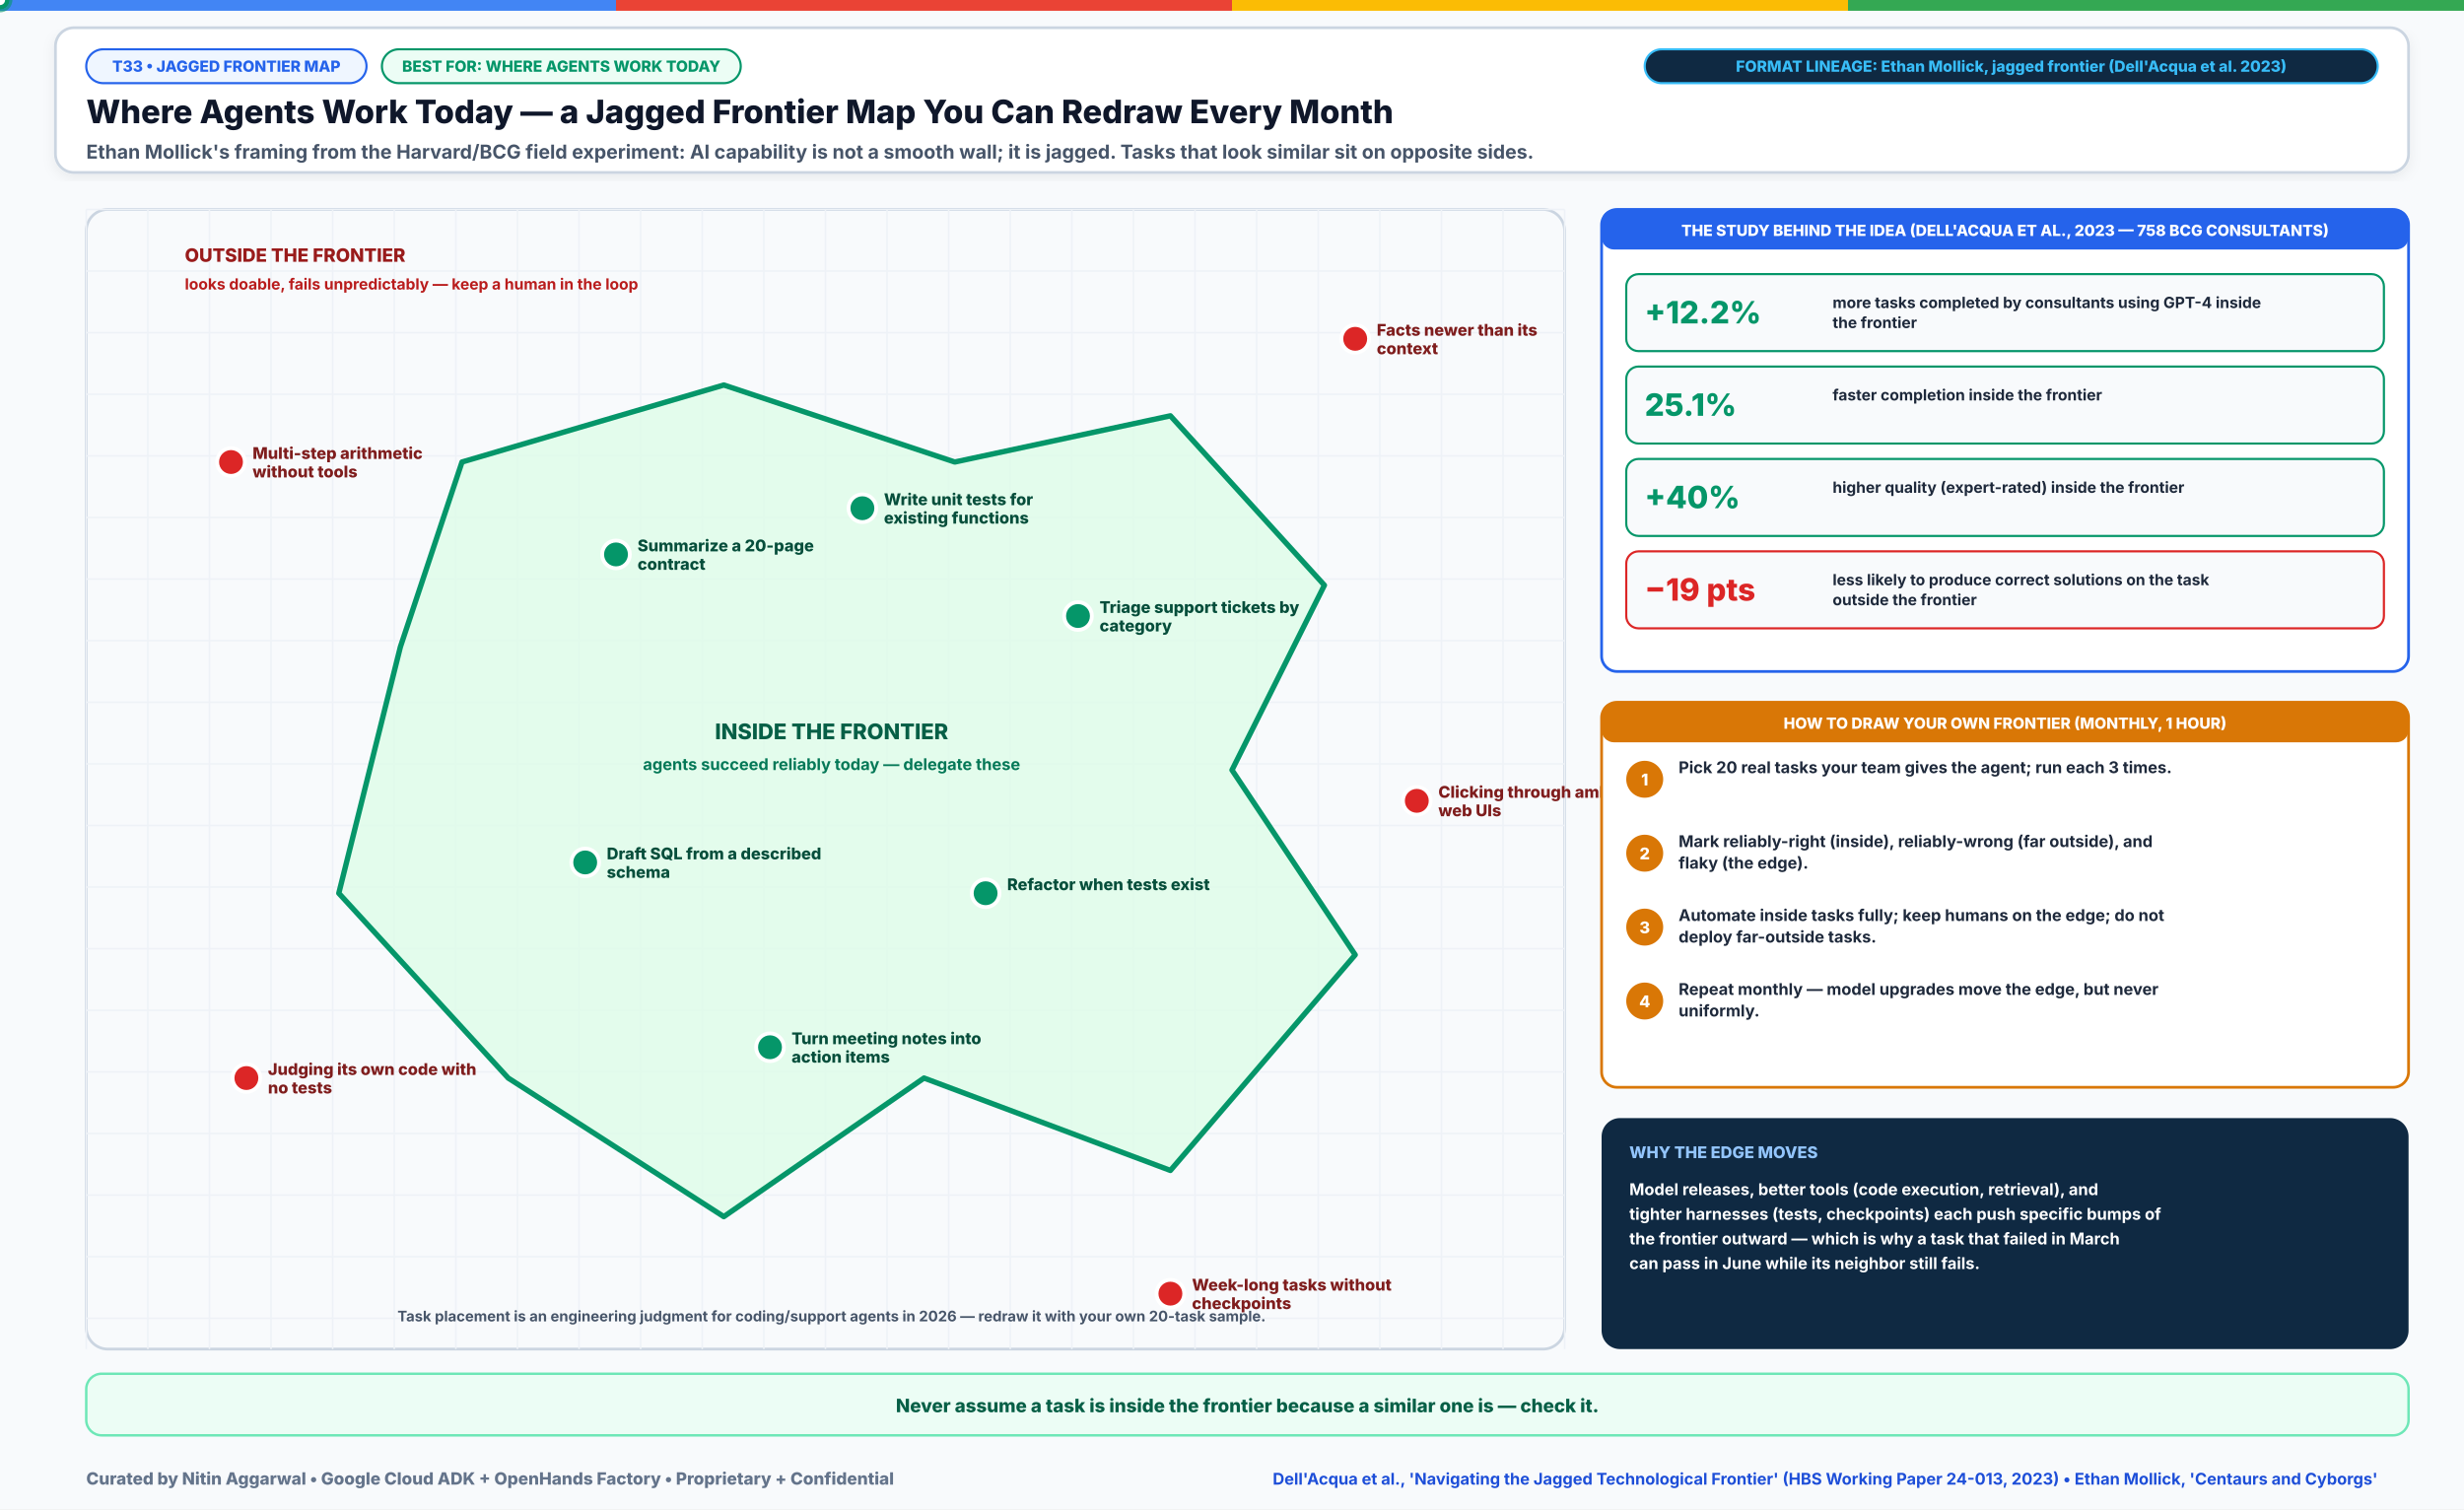
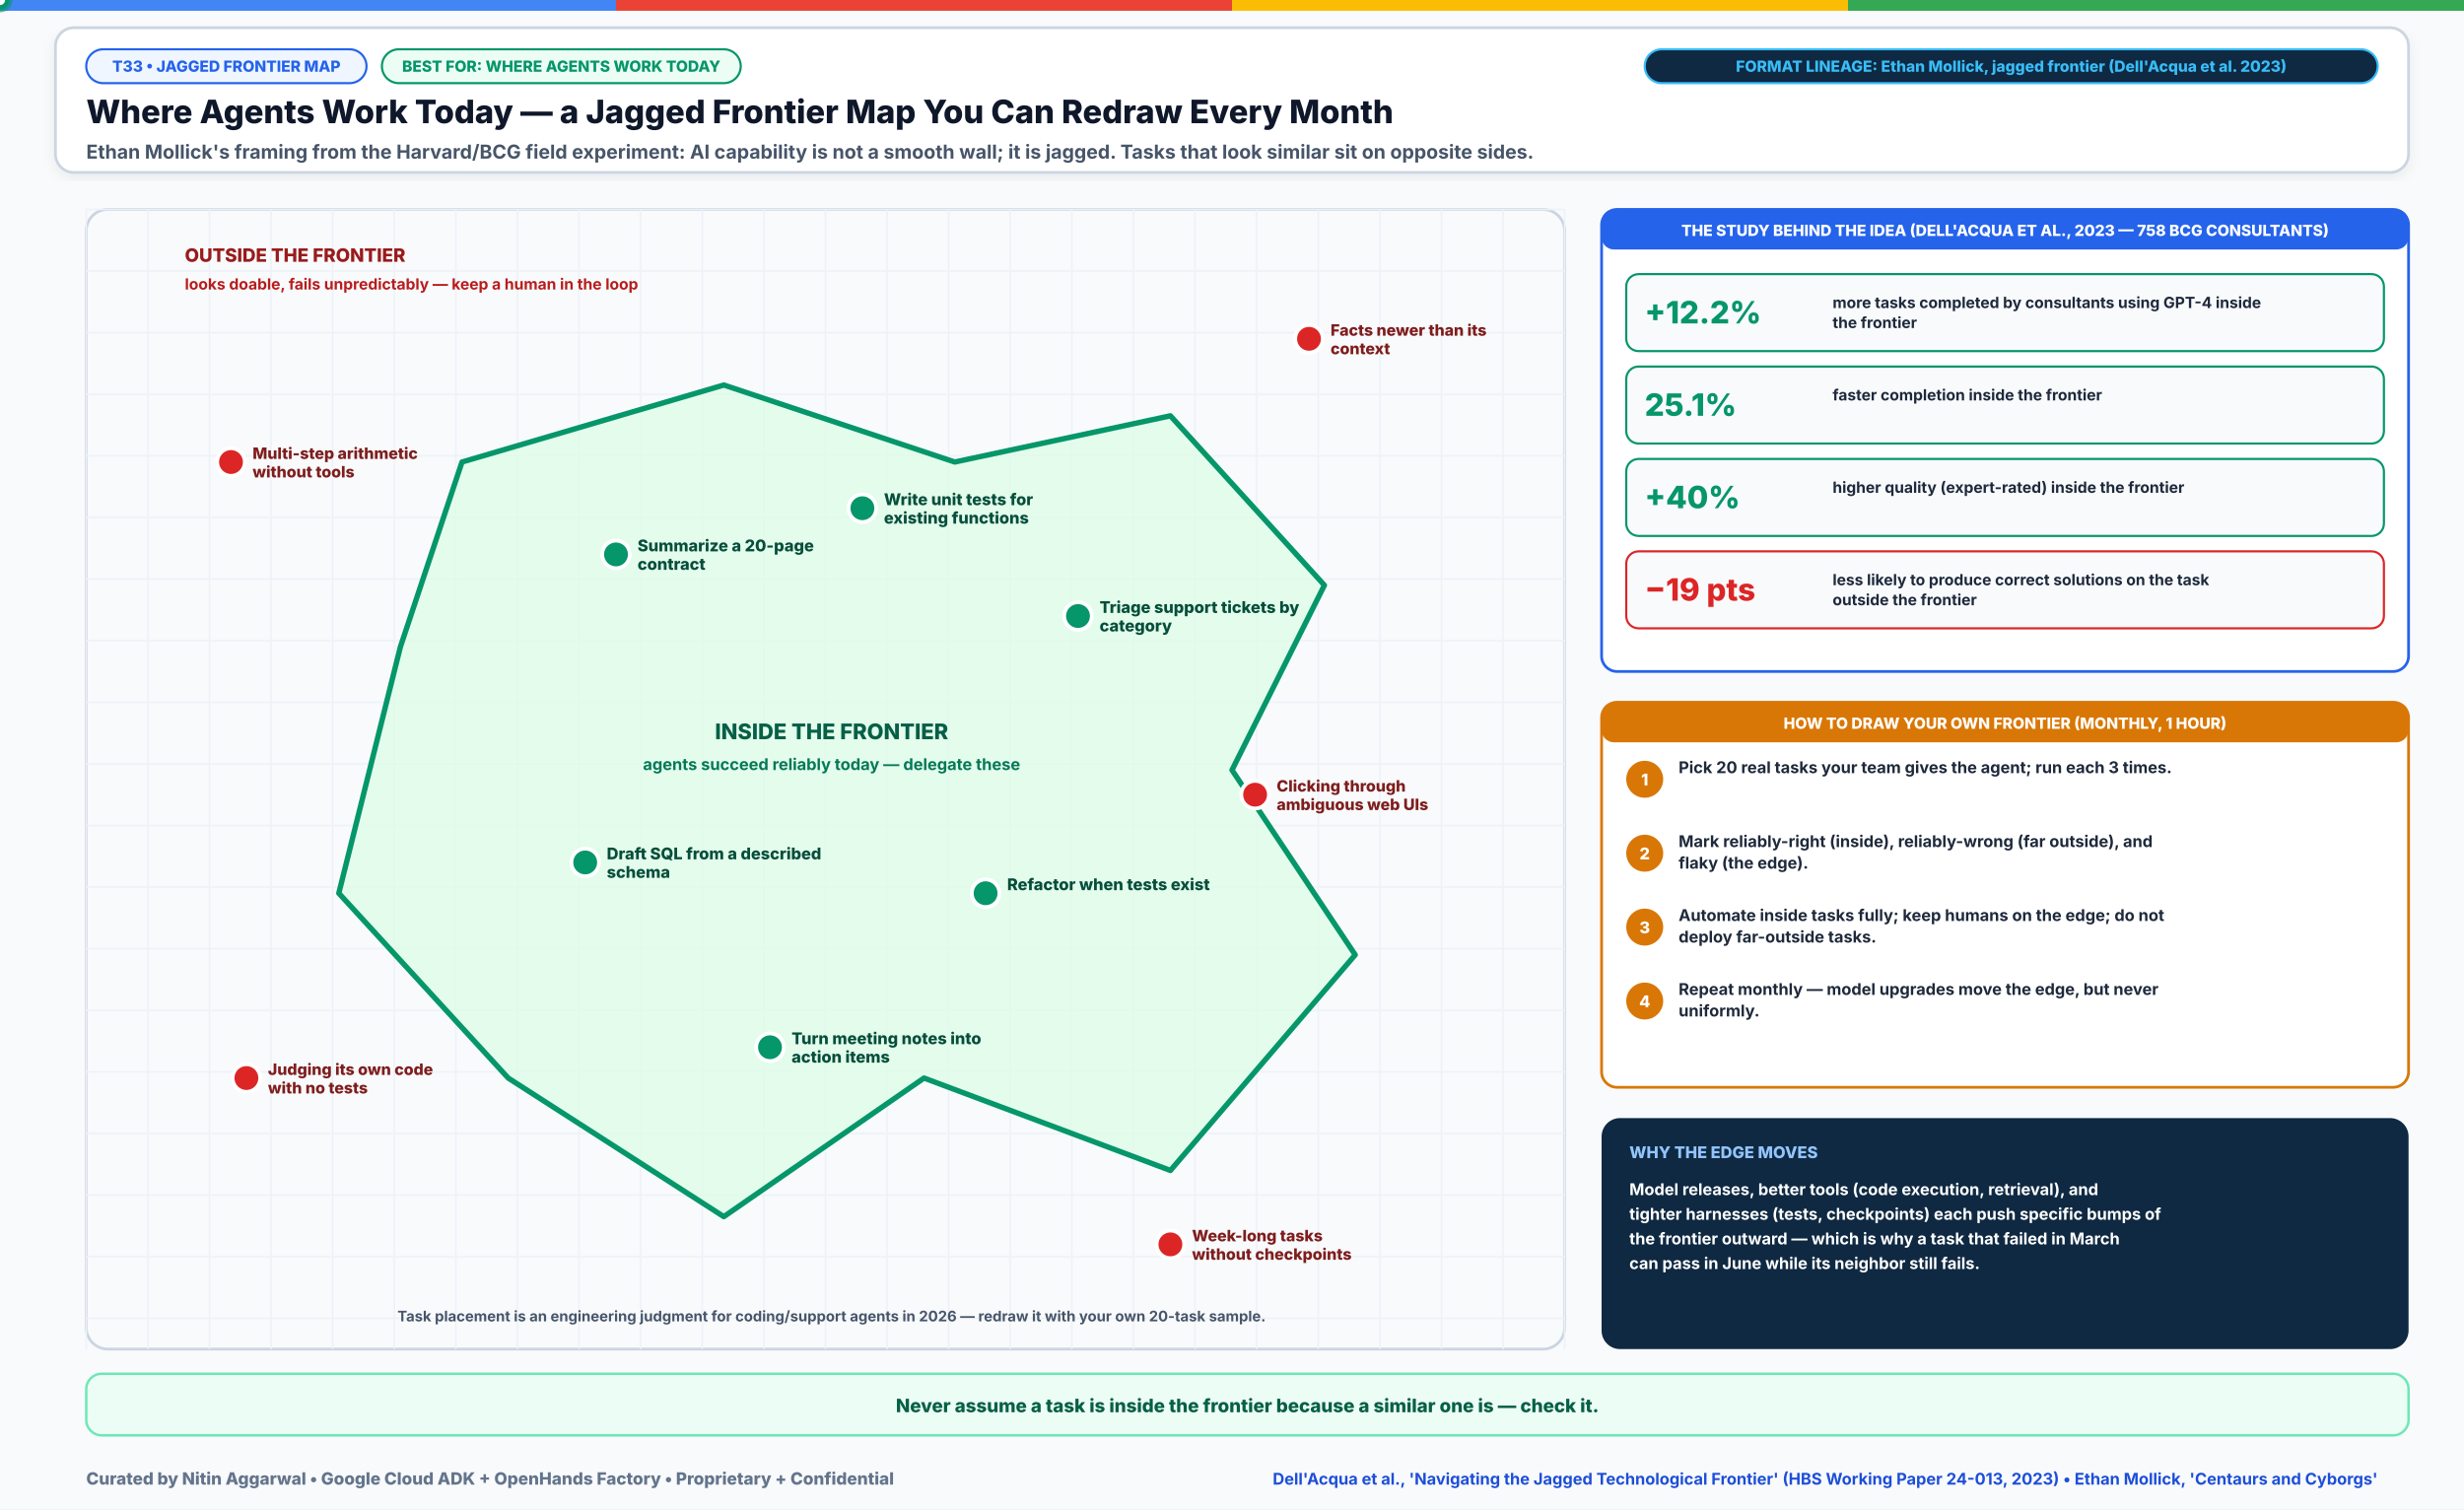
<svg xmlns="http://www.w3.org/2000/svg" viewBox="0 0 1600 980" width="1600" height="980">
  <defs>
    <filter id="shadow" x="-2%" y="-2%" width="104%" height="108%">
      <feDropShadow dx="0" dy="3" stdDeviation="4" flood-color="#0F172A" flood-opacity="0.06" />
    </filter>
    <style>
@keyframes flowDash { from { stroke-dashoffset: 40; } to { stroke-dashoffset: 0; } }
.flow-line { animation: flowDash 1.0s linear infinite; }
@keyframes pulseStroke { 0%,100% { stroke-width: 2.4px; } 50% { stroke-width: 5px; } }
.pulse { animation: pulseStroke 2.2s ease-in-out infinite; }
@keyframes blink { 0%,100% { opacity: 1; } 50% { opacity: 0.35; } }
.blink { animation: blink 1.4s ease-in-out infinite; }
@keyframes growX { from { transform: scaleX(0.02); } to { transform: scaleX(1); } }
.grow-x { transform-box: fill-box; transform-origin: left center; animation: growX 1.5s ease-out 0.2s both; }
@keyframes breathe { 0%,100% { transform: scale(1); } 50% { transform: scale(1.05); } }
.breathe { transform-box: fill-box; transform-origin: center; animation: breathe 2.6s ease-in-out infinite; }
</style>
  </defs>
  <rect x="0.0" y="0.0" width="1600.0" height="980.0" rx="0" fill="#F8FAFC" />
  <rect x="0.0" y="0.0" width="400.0" height="7.0" rx="0" fill="#4285F4" />
  <rect x="400.0" y="0.0" width="400.0" height="7.0" rx="0" fill="#EA4335" />
  <rect x="800.0" y="0.0" width="400.0" height="7.0" rx="0" fill="#FBBC04" />
  <rect x="1200.0" y="0.0" width="400.0" height="7.0" rx="0" fill="#34A853" />
  <rect x="36.0" y="18.0" width="1528.0" height="94.0" rx="12" fill="#FFFFFF" stroke="#CBD5E1" stroke-width="1.8" filter="url(#shadow)" />
  <rect x="56.0" y="32.0" width="182" height="22" rx="11.0" fill="#EFF6FF" stroke="#2563EB" stroke-width="1.4" />
  <text x="147.0" y="46.6" font-family="Inter, -apple-system, Helvetica, Arial, sans-serif" font-size="10" font-weight="800" fill="#2563EB" text-anchor="middle">T33 • JAGGED FRONTIER MAP</text>
  <rect x="248.0" y="32.0" width="233" height="22" rx="11.0" fill="#ECFDF5" stroke="#059669" stroke-width="1.4" />
  <text x="364.5" y="46.6" font-family="Inter, -apple-system, Helvetica, Arial, sans-serif" font-size="10" font-weight="800" fill="#059669" text-anchor="middle">BEST FOR: WHERE AGENTS WORK TODAY</text>
  <rect x="1068.0" y="32.0" width="476" height="22" rx="11.0" fill="#0F2942" stroke="#38BDF8" stroke-width="1.4" />
  <text x="1306.0" y="46.6" font-family="Inter, -apple-system, Helvetica, Arial, sans-serif" font-size="10" font-weight="800" fill="#38BDF8" text-anchor="middle">FORMAT LINEAGE: Ethan Mollick, jagged frontier (Dell'Acqua et al. 2023)</text>
  <text x="56.0" y="80.0" font-family="Inter, -apple-system, Helvetica, Arial, sans-serif" font-size="21" font-weight="800" fill="#0F172A" text-anchor="start">Where Agents Work Today — a Jagged Frontier Map You Can Redraw Every Month</text>
  <text x="56.0" y="103.0" font-family="Inter, -apple-system, Helvetica, Arial, sans-serif" font-size="12.5" font-weight="700" fill="#475569" text-anchor="start">Ethan Mollick's framing from the Harvard/BCG field experiment: AI capability is not a smooth wall; it is jagged. Tasks that look similar sit on opposite sides.</text>
  <rect x="56.0" y="136.0" width="960.0" height="740.0" rx="14" fill="#F8FAFC" stroke="#CBD5E1" stroke-width="1.8" />
  <line x1="56" y1="136" x2="56" y2="876" stroke="#EEF2F7" stroke-width="1" />
  <line x1="96" y1="136" x2="96" y2="876" stroke="#EEF2F7" stroke-width="1" />
  <line x1="136" y1="136" x2="136" y2="876" stroke="#EEF2F7" stroke-width="1" />
  <line x1="176" y1="136" x2="176" y2="876" stroke="#EEF2F7" stroke-width="1" />
  <line x1="216" y1="136" x2="216" y2="876" stroke="#EEF2F7" stroke-width="1" />
  <line x1="256" y1="136" x2="256" y2="876" stroke="#EEF2F7" stroke-width="1" />
  <line x1="296" y1="136" x2="296" y2="876" stroke="#EEF2F7" stroke-width="1" />
  <line x1="336" y1="136" x2="336" y2="876" stroke="#EEF2F7" stroke-width="1" />
  <line x1="376" y1="136" x2="376" y2="876" stroke="#EEF2F7" stroke-width="1" />
  <line x1="416" y1="136" x2="416" y2="876" stroke="#EEF2F7" stroke-width="1" />
  <line x1="456" y1="136" x2="456" y2="876" stroke="#EEF2F7" stroke-width="1" />
  <line x1="496" y1="136" x2="496" y2="876" stroke="#EEF2F7" stroke-width="1" />
  <line x1="536" y1="136" x2="536" y2="876" stroke="#EEF2F7" stroke-width="1" />
  <line x1="576" y1="136" x2="576" y2="876" stroke="#EEF2F7" stroke-width="1" />
  <line x1="616" y1="136" x2="616" y2="876" stroke="#EEF2F7" stroke-width="1" />
  <line x1="656" y1="136" x2="656" y2="876" stroke="#EEF2F7" stroke-width="1" />
  <line x1="696" y1="136" x2="696" y2="876" stroke="#EEF2F7" stroke-width="1" />
  <line x1="736" y1="136" x2="736" y2="876" stroke="#EEF2F7" stroke-width="1" />
  <line x1="776" y1="136" x2="776" y2="876" stroke="#EEF2F7" stroke-width="1" />
  <line x1="816" y1="136" x2="816" y2="876" stroke="#EEF2F7" stroke-width="1" />
  <line x1="856" y1="136" x2="856" y2="876" stroke="#EEF2F7" stroke-width="1" />
  <line x1="896" y1="136" x2="896" y2="876" stroke="#EEF2F7" stroke-width="1" />
  <line x1="936" y1="136" x2="936" y2="876" stroke="#EEF2F7" stroke-width="1" />
  <line x1="976" y1="136" x2="976" y2="876" stroke="#EEF2F7" stroke-width="1" />
  <line x1="1016" y1="136" x2="1016" y2="876" stroke="#EEF2F7" stroke-width="1" />
  <line x1="56" y1="136" x2="1016" y2="136" stroke="#EEF2F7" stroke-width="1" />
  <line x1="56" y1="176" x2="1016" y2="176" stroke="#EEF2F7" stroke-width="1" />
  <line x1="56" y1="216" x2="1016" y2="216" stroke="#EEF2F7" stroke-width="1" />
  <line x1="56" y1="256" x2="1016" y2="256" stroke="#EEF2F7" stroke-width="1" />
  <line x1="56" y1="296" x2="1016" y2="296" stroke="#EEF2F7" stroke-width="1" />
  <line x1="56" y1="336" x2="1016" y2="336" stroke="#EEF2F7" stroke-width="1" />
  <line x1="56" y1="376" x2="1016" y2="376" stroke="#EEF2F7" stroke-width="1" />
  <line x1="56" y1="416" x2="1016" y2="416" stroke="#EEF2F7" stroke-width="1" />
  <line x1="56" y1="456" x2="1016" y2="456" stroke="#EEF2F7" stroke-width="1" />
  <line x1="56" y1="496" x2="1016" y2="496" stroke="#EEF2F7" stroke-width="1" />
  <line x1="56" y1="536" x2="1016" y2="536" stroke="#EEF2F7" stroke-width="1" />
  <line x1="56" y1="576" x2="1016" y2="576" stroke="#EEF2F7" stroke-width="1" />
  <line x1="56" y1="616" x2="1016" y2="616" stroke="#EEF2F7" stroke-width="1" />
  <line x1="56" y1="656" x2="1016" y2="656" stroke="#EEF2F7" stroke-width="1" />
  <line x1="56" y1="696" x2="1016" y2="696" stroke="#EEF2F7" stroke-width="1" />
  <line x1="56" y1="736" x2="1016" y2="736" stroke="#EEF2F7" stroke-width="1" />
  <line x1="56" y1="776" x2="1016" y2="776" stroke="#EEF2F7" stroke-width="1" />
  <line x1="56" y1="816" x2="1016" y2="816" stroke="#EEF2F7" stroke-width="1" />
  <line x1="56" y1="856" x2="1016" y2="856" stroke="#EEF2F7" stroke-width="1" />
  <polygon points="300,300 470,250 620,300 760,270 860,380 800,500 880,620 760,760 600,700 470,790 330,700 220,580 260,420" fill="#DCFCE7" fill-opacity="0.75" stroke="#059669" stroke-width="3.5" stroke-linejoin="round" class="pulse" />
  <path d="M 300.0 300.0 L 470.0 250.0 L 620.0 300.0 L 760.0 270.0 L 860.0 380.0 L 800.0 500.0 L 880.0 620.0 L 760.0 760.0 L 600.0 700.0 L 470.0 790.0 L 330.0 700.0 L 220.0 580.0 L 260.0 420.0 L 300.0 300.0" class="flow-line" fill="none" stroke="#059669" stroke-width="2" stroke-linejoin="round" stroke-dasharray="6 6" stroke-dashoffset="0.0" />
  <g>
    <circle r="8" fill="#059669" fill-opacity="0.26" />
    <circle r="4.6" fill="#FFFFFF" stroke="#059669" stroke-width="2.6" />
    <animateMotion dur="9.00s" begin="-0.00s" repeatCount="indefinite" path="M 300.0 300.0 L 470.0 250.0 L 620.0 300.0 L 760.0 270.0 L 860.0 380.0 L 800.0 500.0 L 880.0 620.0 L 760.0 760.0 L 600.0 700.0 L 470.0 790.0 L 330.0 700.0 L 220.0 580.0 L 260.0 420.0 L 300.0 300.0" />
  </g>
  <g>
    <circle r="8" fill="#059669" fill-opacity="0.26" />
    <circle r="4.6" fill="#FFFFFF" stroke="#059669" stroke-width="2.6" />
    <animateMotion dur="9.00s" begin="-3.00s" repeatCount="indefinite" path="M 300.0 300.0 L 470.0 250.0 L 620.0 300.0 L 760.0 270.0 L 860.0 380.0 L 800.0 500.0 L 880.0 620.0 L 760.0 760.0 L 600.0 700.0 L 470.0 790.0 L 330.0 700.0 L 220.0 580.0 L 260.0 420.0 L 300.0 300.0" />
  </g>
  <g>
    <circle r="8" fill="#059669" fill-opacity="0.26" />
    <circle r="4.6" fill="#FFFFFF" stroke="#059669" stroke-width="2.6" />
    <animateMotion dur="9.00s" begin="-6.00s" repeatCount="indefinite" path="M 300.0 300.0 L 470.0 250.0 L 620.0 300.0 L 760.0 270.0 L 860.0 380.0 L 800.0 500.0 L 880.0 620.0 L 760.0 760.0 L 600.0 700.0 L 470.0 790.0 L 330.0 700.0 L 220.0 580.0 L 260.0 420.0 L 300.0 300.0" />
  </g>
  <text x="540.0" y="480.0" font-family="Inter, -apple-system, Helvetica, Arial, sans-serif" font-size="14" font-weight="800" fill="#065F46" text-anchor="middle">INSIDE THE FRONTIER</text>
  <text x="540.0" y="500.0" font-family="Inter, -apple-system, Helvetica, Arial, sans-serif" font-size="10.5" font-weight="700" fill="#047857" text-anchor="middle">agents succeed reliably today — delegate these</text>
  <text x="120.0" y="170.0" font-family="Inter, -apple-system, Helvetica, Arial, sans-serif" font-size="12" font-weight="800" fill="#991B1B" text-anchor="start">OUTSIDE THE FRONTIER</text>
  <text x="120.0" y="188.0" font-family="Inter, -apple-system, Helvetica, Arial, sans-serif" font-size="10" font-weight="700" fill="#B91C1C" text-anchor="start">looks doable, fails unpredictably — keep a human in the loop</text>
  <circle cx="400" cy="360" r="9" fill="#059669" stroke="#FFFFFF" stroke-width="2.5" />
  <text x="414.0" y="358.0" font-family="Inter, -apple-system, Helvetica, Arial, sans-serif" font-size="10.5" font-weight="800" fill="#064E3B" text-anchor="start">Summarize a 20-page</text>
  <text x="414.0" y="370.0" font-family="Inter, -apple-system, Helvetica, Arial, sans-serif" font-size="10.5" font-weight="800" fill="#064E3B" text-anchor="start">contract</text>
  <circle cx="560" cy="330" r="9" fill="#059669" stroke="#FFFFFF" stroke-width="2.5" />
  <text x="574.0" y="328.0" font-family="Inter, -apple-system, Helvetica, Arial, sans-serif" font-size="10.5" font-weight="800" fill="#064E3B" text-anchor="start">Write unit tests for</text>
  <text x="574.0" y="340.0" font-family="Inter, -apple-system, Helvetica, Arial, sans-serif" font-size="10.5" font-weight="800" fill="#064E3B" text-anchor="start">existing functions</text>
  <circle cx="700" cy="400" r="9" fill="#059669" stroke="#FFFFFF" stroke-width="2.5" />
  <text x="714.0" y="398.0" font-family="Inter, -apple-system, Helvetica, Arial, sans-serif" font-size="10.5" font-weight="800" fill="#064E3B" text-anchor="start">Triage support tickets by</text>
  <text x="714.0" y="410.0" font-family="Inter, -apple-system, Helvetica, Arial, sans-serif" font-size="10.5" font-weight="800" fill="#064E3B" text-anchor="start">category</text>
  <circle cx="380" cy="560" r="9" fill="#059669" stroke="#FFFFFF" stroke-width="2.5" />
  <text x="394.0" y="558.0" font-family="Inter, -apple-system, Helvetica, Arial, sans-serif" font-size="10.5" font-weight="800" fill="#064E3B" text-anchor="start">Draft SQL from a described</text>
  <text x="394.0" y="570.0" font-family="Inter, -apple-system, Helvetica, Arial, sans-serif" font-size="10.5" font-weight="800" fill="#064E3B" text-anchor="start">schema</text>
  <circle cx="640" cy="580" r="9" fill="#059669" stroke="#FFFFFF" stroke-width="2.5" />
  <text x="654.0" y="578.0" font-family="Inter, -apple-system, Helvetica, Arial, sans-serif" font-size="10.5" font-weight="800" fill="#064E3B" text-anchor="start">Refactor when tests exist</text>
  <circle cx="500" cy="680" r="9" fill="#059669" stroke="#FFFFFF" stroke-width="2.5" />
  <text x="514.0" y="678.0" font-family="Inter, -apple-system, Helvetica, Arial, sans-serif" font-size="10.5" font-weight="800" fill="#064E3B" text-anchor="start">Turn meeting notes into</text>
  <text x="514.0" y="690.0" font-family="Inter, -apple-system, Helvetica, Arial, sans-serif" font-size="10.5" font-weight="800" fill="#064E3B" text-anchor="start">action items</text>
  <circle cx="150" cy="300" r="9" fill="#DC2626" stroke="#FFFFFF" stroke-width="2.5" />
-   <text x="164.0" y="298.0" font-family="Inter, -apple-system, Helvetica, Arial, sans-serif" font-size="10.5" font-weight="800" fill="#7F1D1D" text-anchor="start">Multi-step arithmetic</text>
-   <text x="164.0" y="310.0" font-family="Inter, -apple-system, Helvetica, Arial, sans-serif" font-size="10.5" font-weight="800" fill="#7F1D1D" text-anchor="start">without tools</text>
-   <circle cx="880" cy="220" r="9" fill="#DC2626" stroke="#FFFFFF" stroke-width="2.5" />
-   <text x="894.0" y="218.0" font-family="Inter, -apple-system, Helvetica, Arial, sans-serif" font-size="10.5" font-weight="800" fill="#7F1D1D" text-anchor="start">Facts newer than its</text>
-   <text x="894.0" y="230.0" font-family="Inter, -apple-system, Helvetica, Arial, sans-serif" font-size="10.5" font-weight="800" fill="#7F1D1D" text-anchor="start">context</text>
-   <circle cx="920" cy="520" r="9" fill="#DC2626" stroke="#FFFFFF" stroke-width="2.5" />
-   <text x="934.0" y="518.0" font-family="Inter, -apple-system, Helvetica, Arial, sans-serif" font-size="10.5" font-weight="800" fill="#7F1D1D" text-anchor="start">Clicking through ambiguous</text>
-   <text x="934.0" y="530.0" font-family="Inter, -apple-system, Helvetica, Arial, sans-serif" font-size="10.5" font-weight="800" fill="#7F1D1D" text-anchor="start">web UIs</text>
+   <text x="164.0" y="298.0" font-family="Inter, -apple-system, Helvetica, Arial, sans-serif" font-size="10.2" font-weight="800" fill="#7F1D1D" text-anchor="start">Multi-step arithmetic</text>
+   <text x="164.0" y="310.0" font-family="Inter, -apple-system, Helvetica, Arial, sans-serif" font-size="10.2" font-weight="800" fill="#7F1D1D" text-anchor="start">without tools</text>
+   <circle cx="850" cy="220" r="9" fill="#DC2626" stroke="#FFFFFF" stroke-width="2.5" />
+   <text x="864.0" y="218.0" font-family="Inter, -apple-system, Helvetica, Arial, sans-serif" font-size="10.2" font-weight="800" fill="#7F1D1D" text-anchor="start">Facts newer than its</text>
+   <text x="864.0" y="230.0" font-family="Inter, -apple-system, Helvetica, Arial, sans-serif" font-size="10.2" font-weight="800" fill="#7F1D1D" text-anchor="start">context</text>
+   <circle cx="815" cy="516" r="9" fill="#DC2626" stroke="#FFFFFF" stroke-width="2.5" />
+   <text x="829.0" y="514.0" font-family="Inter, -apple-system, Helvetica, Arial, sans-serif" font-size="10.2" font-weight="800" fill="#7F1D1D" text-anchor="start">Clicking through</text>
+   <text x="829.0" y="526.0" font-family="Inter, -apple-system, Helvetica, Arial, sans-serif" font-size="10.2" font-weight="800" fill="#7F1D1D" text-anchor="start">ambiguous web UIs</text>
  <circle cx="160" cy="700" r="9" fill="#DC2626" stroke="#FFFFFF" stroke-width="2.5" />
-   <text x="174.0" y="698.0" font-family="Inter, -apple-system, Helvetica, Arial, sans-serif" font-size="10.5" font-weight="800" fill="#7F1D1D" text-anchor="start">Judging its own code with</text>
-   <text x="174.0" y="710.0" font-family="Inter, -apple-system, Helvetica, Arial, sans-serif" font-size="10.5" font-weight="800" fill="#7F1D1D" text-anchor="start">no tests</text>
-   <circle cx="760" cy="840" r="9" fill="#DC2626" stroke="#FFFFFF" stroke-width="2.5" />
-   <text x="774.0" y="838.0" font-family="Inter, -apple-system, Helvetica, Arial, sans-serif" font-size="10.5" font-weight="800" fill="#7F1D1D" text-anchor="start">Week-long tasks without</text>
-   <text x="774.0" y="850.0" font-family="Inter, -apple-system, Helvetica, Arial, sans-serif" font-size="10.5" font-weight="800" fill="#7F1D1D" text-anchor="start">checkpoints</text>
+   <text x="174.0" y="698.0" font-family="Inter, -apple-system, Helvetica, Arial, sans-serif" font-size="10.2" font-weight="800" fill="#7F1D1D" text-anchor="start">Judging its own code</text>
+   <text x="174.0" y="710.0" font-family="Inter, -apple-system, Helvetica, Arial, sans-serif" font-size="10.2" font-weight="800" fill="#7F1D1D" text-anchor="start">with no tests</text>
+   <circle cx="760" cy="808" r="9" fill="#DC2626" stroke="#FFFFFF" stroke-width="2.5" />
+   <text x="774.0" y="806.0" font-family="Inter, -apple-system, Helvetica, Arial, sans-serif" font-size="10.2" font-weight="800" fill="#7F1D1D" text-anchor="start">Week-long tasks</text>
+   <text x="774.0" y="818.0" font-family="Inter, -apple-system, Helvetica, Arial, sans-serif" font-size="10.2" font-weight="800" fill="#7F1D1D" text-anchor="start">without checkpoints</text>
  <text x="540.0" y="858.0" font-family="Inter, -apple-system, Helvetica, Arial, sans-serif" font-size="9.5" font-weight="700" fill="#475569" text-anchor="middle">Task placement is an engineering judgment for coding/support agents in 2026 — redraw it with your own 20-task sample.</text>
  <rect x="1040.0" y="136.0" width="524.0" height="300.0" rx="10" fill="#FFFFFF" stroke="#2563EB" stroke-width="1.8" />
  <rect x="1040.0" y="136.0" width="524.0" height="26.0" rx="8" fill="#2563EB" />
  <text x="1302.0" y="153.2" font-family="Inter, -apple-system, Helvetica, Arial, sans-serif" font-size="10" font-weight="800" fill="#FFFFFF" text-anchor="middle">THE STUDY BEHIND THE IDEA (DELL'ACQUA ET AL., 2023 — 758 BCG CONSULTANTS)</text>
  <rect x="1056.0" y="178.0" width="492.0" height="50.0" rx="8" fill="#F8FAFC" stroke="#059669" stroke-width="1.4" />
  <text x="1068.0" y="210.0" font-family="Inter, -apple-system, Helvetica, Arial, sans-serif" font-size="20" font-weight="800" fill="#059669" text-anchor="start">+12.2%</text>
  <text x="1190.0" y="200.0" font-family="Inter, -apple-system, Helvetica, Arial, sans-serif" font-size="10" font-weight="700" fill="#1E293B" text-anchor="start">more tasks completed by consultants using GPT-4 inside</text>
  <text x="1190.0" y="213.0" font-family="Inter, -apple-system, Helvetica, Arial, sans-serif" font-size="10" font-weight="700" fill="#1E293B" text-anchor="start">the frontier</text>
  <rect x="1056.0" y="238.0" width="492.0" height="50.0" rx="8" fill="#F8FAFC" stroke="#059669" stroke-width="1.4" />
  <text x="1068.0" y="270.0" font-family="Inter, -apple-system, Helvetica, Arial, sans-serif" font-size="20" font-weight="800" fill="#059669" text-anchor="start">25.1%</text>
  <text x="1190.0" y="260.0" font-family="Inter, -apple-system, Helvetica, Arial, sans-serif" font-size="10" font-weight="700" fill="#1E293B" text-anchor="start">faster completion inside the frontier</text>
  <rect x="1056.0" y="298.0" width="492.0" height="50.0" rx="8" fill="#F8FAFC" stroke="#059669" stroke-width="1.4" />
  <text x="1068.0" y="330.0" font-family="Inter, -apple-system, Helvetica, Arial, sans-serif" font-size="20" font-weight="800" fill="#059669" text-anchor="start">+40%</text>
  <text x="1190.0" y="320.0" font-family="Inter, -apple-system, Helvetica, Arial, sans-serif" font-size="10" font-weight="700" fill="#1E293B" text-anchor="start">higher quality (expert-rated) inside the frontier</text>
  <rect x="1056.0" y="358.0" width="492.0" height="50.0" rx="8" fill="#F8FAFC" stroke="#DC2626" stroke-width="1.4" />
  <text x="1068.0" y="390.0" font-family="Inter, -apple-system, Helvetica, Arial, sans-serif" font-size="20" font-weight="800" fill="#DC2626" text-anchor="start">−19 pts</text>
  <text x="1190.0" y="380.0" font-family="Inter, -apple-system, Helvetica, Arial, sans-serif" font-size="10" font-weight="700" fill="#1E293B" text-anchor="start">less likely to produce correct solutions on the task</text>
  <text x="1190.0" y="393.0" font-family="Inter, -apple-system, Helvetica, Arial, sans-serif" font-size="10" font-weight="700" fill="#1E293B" text-anchor="start">outside the frontier</text>
  <rect x="1040.0" y="456.0" width="524.0" height="250.0" rx="10" fill="#FFFFFF" stroke="#D97706" stroke-width="1.8" />
  <rect x="1040.0" y="456.0" width="524.0" height="26.0" rx="8" fill="#D97706" />
  <text x="1302.0" y="473.2" font-family="Inter, -apple-system, Helvetica, Arial, sans-serif" font-size="10" font-weight="800" fill="#FFFFFF" text-anchor="middle">HOW TO DRAW YOUR OWN FRONTIER (MONTHLY, 1 HOUR)</text>
  <circle cx="1068.0" cy="506.0" r="12" fill="#D97706" />
  <text x="1068.0" y="510.0" font-family="Inter, -apple-system, Helvetica, Arial, sans-serif" font-size="10.5" font-weight="800" fill="#FFFFFF" text-anchor="middle">1</text>
  <text x="1090.0" y="502.0" font-family="Inter, -apple-system, Helvetica, Arial, sans-serif" font-size="10.5" font-weight="700" fill="#1E293B" text-anchor="start">Pick 20 real tasks your team gives the agent; run each 3 times.</text>
  <circle cx="1068.0" cy="554.0" r="12" fill="#D97706" />
  <text x="1068.0" y="558.0" font-family="Inter, -apple-system, Helvetica, Arial, sans-serif" font-size="10.5" font-weight="800" fill="#FFFFFF" text-anchor="middle">2</text>
  <text x="1090.0" y="550.0" font-family="Inter, -apple-system, Helvetica, Arial, sans-serif" font-size="10.5" font-weight="700" fill="#1E293B" text-anchor="start">Mark reliably-right (inside), reliably-wrong (far outside), and</text>
  <text x="1090.0" y="564.0" font-family="Inter, -apple-system, Helvetica, Arial, sans-serif" font-size="10.5" font-weight="700" fill="#1E293B" text-anchor="start">flaky (the edge).</text>
  <circle cx="1068.0" cy="602.0" r="12" fill="#D97706" />
  <text x="1068.0" y="606.0" font-family="Inter, -apple-system, Helvetica, Arial, sans-serif" font-size="10.5" font-weight="800" fill="#FFFFFF" text-anchor="middle">3</text>
  <text x="1090.0" y="598.0" font-family="Inter, -apple-system, Helvetica, Arial, sans-serif" font-size="10.5" font-weight="700" fill="#1E293B" text-anchor="start">Automate inside tasks fully; keep humans on the edge; do not</text>
  <text x="1090.0" y="612.0" font-family="Inter, -apple-system, Helvetica, Arial, sans-serif" font-size="10.5" font-weight="700" fill="#1E293B" text-anchor="start">deploy far-outside tasks.</text>
  <circle cx="1068.0" cy="650.0" r="12" fill="#D97706" />
  <text x="1068.0" y="654.0" font-family="Inter, -apple-system, Helvetica, Arial, sans-serif" font-size="10.5" font-weight="800" fill="#FFFFFF" text-anchor="middle">4</text>
  <text x="1090.0" y="646.0" font-family="Inter, -apple-system, Helvetica, Arial, sans-serif" font-size="10.5" font-weight="700" fill="#1E293B" text-anchor="start">Repeat monthly — model upgrades move the edge, but never</text>
  <text x="1090.0" y="660.0" font-family="Inter, -apple-system, Helvetica, Arial, sans-serif" font-size="10.5" font-weight="700" fill="#1E293B" text-anchor="start">uniformly.</text>
  <rect x="1040.0" y="726.0" width="524.0" height="150.0" rx="12" fill="#0F2942" />
  <text x="1058.0" y="752.0" font-family="Inter, -apple-system, Helvetica, Arial, sans-serif" font-size="10.5" font-weight="800" fill="#93C5FD" text-anchor="start">WHY THE EDGE MOVES</text>
  <text x="1058.0" y="776.0" font-family="Inter, -apple-system, Helvetica, Arial, sans-serif" font-size="10.5" font-weight="700" fill="#FFFFFF" text-anchor="start">Model releases, better tools (code execution, retrieval), and</text>
  <text x="1058.0" y="792.0" font-family="Inter, -apple-system, Helvetica, Arial, sans-serif" font-size="10.5" font-weight="700" fill="#FFFFFF" text-anchor="start">tighter harnesses (tests, checkpoints) each push specific bumps of</text>
  <text x="1058.0" y="808.0" font-family="Inter, -apple-system, Helvetica, Arial, sans-serif" font-size="10.5" font-weight="700" fill="#FFFFFF" text-anchor="start">the frontier outward — which is why a task that failed in March</text>
  <text x="1058.0" y="824.0" font-family="Inter, -apple-system, Helvetica, Arial, sans-serif" font-size="10.5" font-weight="700" fill="#FFFFFF" text-anchor="start">can pass in June while its neighbor still fails.</text>
  <rect x="56.0" y="892.0" width="1508.0" height="40.0" rx="10" fill="#ECFDF5" stroke="#6EE7B7" stroke-width="1.6" />
  <text x="810.0" y="917.0" font-family="Inter, -apple-system, Helvetica, Arial, sans-serif" font-size="12" font-weight="800" fill="#065F46" text-anchor="middle">Never assume a task is inside the frontier because a similar one is — check it.</text>
  <text x="56.0" y="964.0" font-family="Inter, -apple-system, Helvetica, Arial, sans-serif" font-size="11" font-weight="800" fill="#64748B" text-anchor="start">Curated by Nitin Aggarwal  •  Google Cloud ADK + OpenHands Factory  •  Proprietary + Confidential</text>
  <text x="1544.0" y="964.0" font-family="Inter, -apple-system, Helvetica, Arial, sans-serif" font-size="10.5" font-weight="700" fill="#1D4ED8" text-anchor="end">Dell'Acqua et al., 'Navigating the Jagged Technological Frontier' (HBS Working Paper 24-013, 2023) • Ethan Mollick, 'Centaurs and Cyborgs'</text>
</svg>
